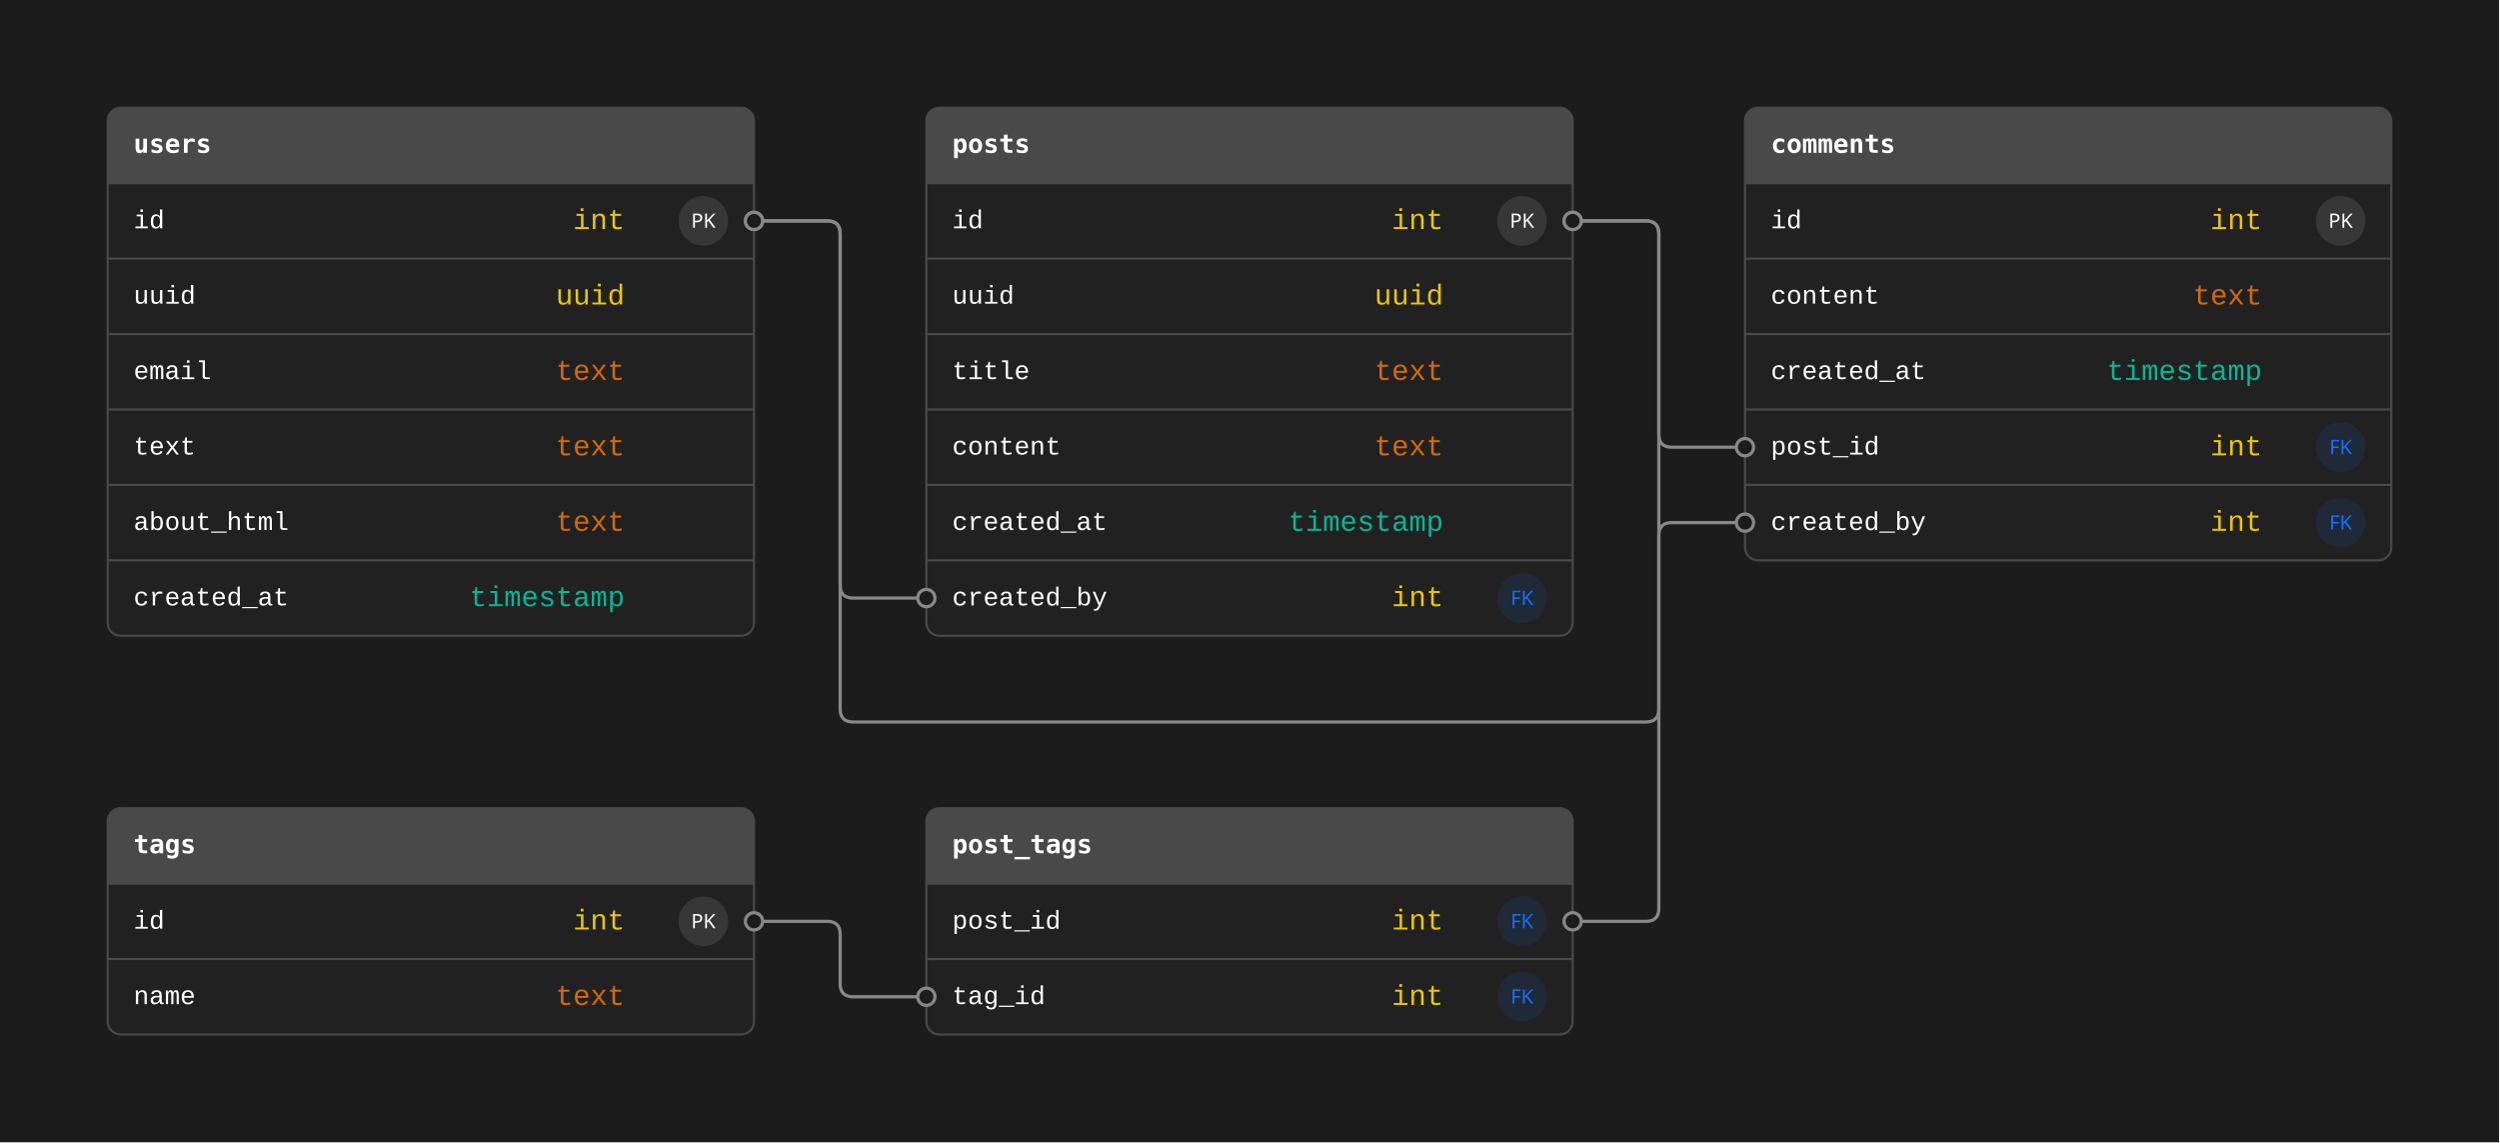
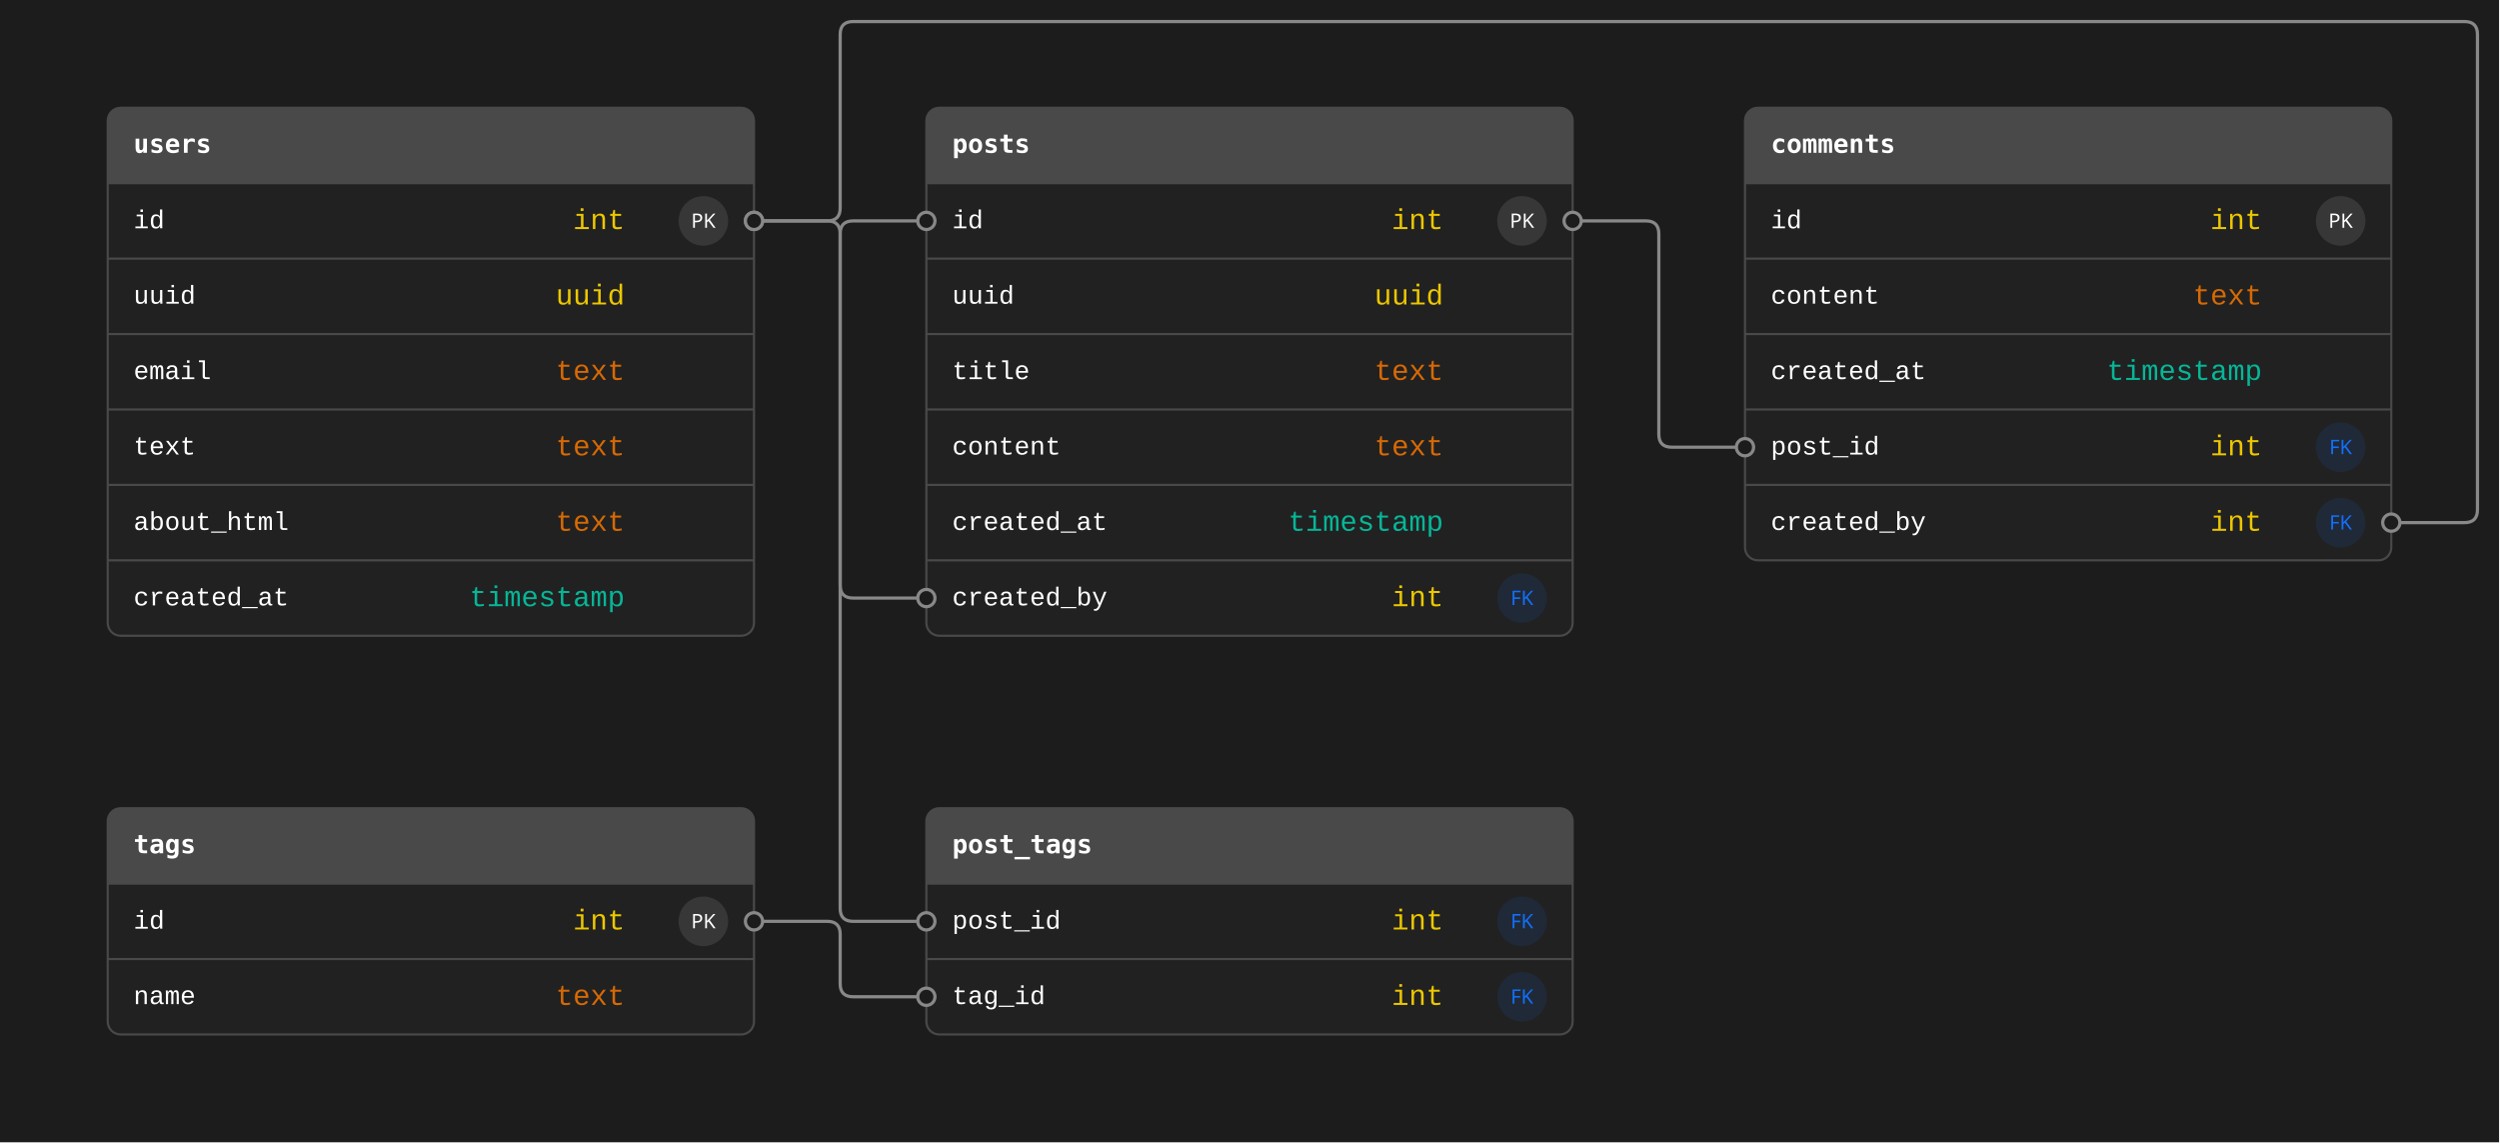
<svg xmlns="http://www.w3.org/2000/svg" viewBox="0, 0, 1160, 530">
  <rect fill="#1C1C1C" height="100%" width="100%" />
  <defs>
    <clipPath id="record-clip-path-0">
      <rect height="245" rx="6" ry="6" width="300" x="50" y="50" />
    </clipPath>
    <clipPath id="record-clip-path-1">
      <rect height="245" rx="6" ry="6" width="300" x="430" y="50" />
    </clipPath>
    <clipPath id="record-clip-path-2">
      <rect height="210" rx="6" ry="6" width="300" x="810" y="50" />
    </clipPath>
    <clipPath id="record-clip-path-3">
      <rect height="105" rx="6" ry="6" width="300" x="50" y="375" />
    </clipPath>
    <clipPath id="record-clip-path-4">
      <rect height="105" rx="6" ry="6" width="300" x="430" y="375" />
    </clipPath>
  </defs>
  <rect fill="#212121" height="245" rx="6" ry="6" stroke="#494949" width="300" x="50" y="50" />
  <rect clip-path="url(#record-clip-path-0)" fill="#494949" height="35" width="300" x="50" y="50" />
  <text dominant-baseline="middle" fill="white" font-family="Monaco,Lucida Console,monospace" font-weight="bold" text-anchor="start" x="62" y="67.5">
users
</text>
  <line stroke="#494949" stroke-width="1" x1="50" x2="350" y1="85" y2="85" />
  <text dominant-baseline="middle" fill="white" font-family="Courier New,monospace" font-weight="lighter" text-anchor="start" x="62" y="102.5">
id
</text>
  <text dominant-baseline="middle" fill="#ECC700" font-family="Courier New,monospace" font-size="small" font-weight="lighter" text-anchor="end" x="290" y="102.5">
int
</text>
  <circle cx="326.5" cy="102.5" fill="#373737" r="11.5" />
  <text dominant-baseline="middle" fill="white" font-family="Trebuchet MS,sans-serif" font-size="xx-small" text-anchor="middle" x="326.5" y="102.5">
PK
</text>
  <line stroke="#494949" stroke-width="1" x1="50" x2="350" y1="120" y2="120" />
  <text dominant-baseline="middle" fill="white" font-family="Courier New,monospace" font-weight="lighter" text-anchor="start" x="62" y="137.5">
uuid
</text>
  <text dominant-baseline="middle" fill="#ECC700" font-family="Courier New,monospace" font-size="small" font-weight="lighter" text-anchor="end" x="290" y="137.5">
uuid
</text>
  <line stroke="#494949" stroke-width="1" x1="50" x2="350" y1="155" y2="155" />
  <text dominant-baseline="middle" fill="white" font-family="Courier New,monospace" font-weight="lighter" text-anchor="start" x="62" y="172.5">
email
</text>
  <text dominant-baseline="middle" fill="#D66905" font-family="Courier New,monospace" font-size="small" font-weight="lighter" text-anchor="end" x="290" y="172.5">
text
</text>
  <line stroke="#494949" stroke-width="1" x1="50" x2="350" y1="190" y2="190" />
  <text dominant-baseline="middle" fill="white" font-family="Courier New,monospace" font-weight="lighter" text-anchor="start" x="62" y="207.5">
text
</text>
  <text dominant-baseline="middle" fill="#D66905" font-family="Courier New,monospace" font-size="small" font-weight="lighter" text-anchor="end" x="290" y="207.5">
text
</text>
  <line stroke="#494949" stroke-width="1" x1="50" x2="350" y1="225" y2="225" />
  <text dominant-baseline="middle" fill="white" font-family="Courier New,monospace" font-weight="lighter" text-anchor="start" x="62" y="242.5">
about_html
</text>
  <text dominant-baseline="middle" fill="#D66905" font-family="Courier New,monospace" font-size="small" font-weight="lighter" text-anchor="end" x="290" y="242.5">
text
</text>
  <line stroke="#494949" stroke-width="1" x1="50" x2="350" y1="260" y2="260" />
  <text dominant-baseline="middle" fill="white" font-family="Courier New,monospace" font-weight="lighter" text-anchor="start" x="62" y="277.5">
created_at
</text>
  <text dominant-baseline="middle" fill="#06B697" font-family="Courier New,monospace" font-size="small" font-weight="lighter" text-anchor="end" x="290" y="277.5">
timestamp
</text>
  <rect fill="#212121" height="245" rx="6" ry="6" stroke="#494949" width="300" x="430" y="50" />
  <rect clip-path="url(#record-clip-path-1)" fill="#494949" height="35" width="300" x="430" y="50" />
  <text dominant-baseline="middle" fill="white" font-family="Monaco,Lucida Console,monospace" font-weight="bold" text-anchor="start" x="442" y="67.5">
posts
</text>
  <line stroke="#494949" stroke-width="1" x1="430" x2="730" y1="85" y2="85" />
  <text dominant-baseline="middle" fill="white" font-family="Courier New,monospace" font-weight="lighter" text-anchor="start" x="442" y="102.5">
id
</text>
  <text dominant-baseline="middle" fill="#ECC700" font-family="Courier New,monospace" font-size="small" font-weight="lighter" text-anchor="end" x="670" y="102.5">
int
</text>
  <circle cx="706.5" cy="102.5" fill="#373737" r="11.5" />
  <text dominant-baseline="middle" fill="white" font-family="Trebuchet MS,sans-serif" font-size="xx-small" text-anchor="middle" x="706.5" y="102.5">
PK
</text>
  <line stroke="#494949" stroke-width="1" x1="430" x2="730" y1="120" y2="120" />
  <text dominant-baseline="middle" fill="white" font-family="Courier New,monospace" font-weight="lighter" text-anchor="start" x="442" y="137.5">
uuid
</text>
  <text dominant-baseline="middle" fill="#ECC700" font-family="Courier New,monospace" font-size="small" font-weight="lighter" text-anchor="end" x="670" y="137.5">
uuid
</text>
  <line stroke="#494949" stroke-width="1" x1="430" x2="730" y1="155" y2="155" />
  <text dominant-baseline="middle" fill="white" font-family="Courier New,monospace" font-weight="lighter" text-anchor="start" x="442" y="172.5">
title
</text>
  <text dominant-baseline="middle" fill="#D66905" font-family="Courier New,monospace" font-size="small" font-weight="lighter" text-anchor="end" x="670" y="172.5">
text
</text>
  <line stroke="#494949" stroke-width="1" x1="430" x2="730" y1="190" y2="190" />
  <text dominant-baseline="middle" fill="white" font-family="Courier New,monospace" font-weight="lighter" text-anchor="start" x="442" y="207.5">
content
</text>
  <text dominant-baseline="middle" fill="#D66905" font-family="Courier New,monospace" font-size="small" font-weight="lighter" text-anchor="end" x="670" y="207.5">
text
</text>
  <line stroke="#494949" stroke-width="1" x1="430" x2="730" y1="225" y2="225" />
  <text dominant-baseline="middle" fill="white" font-family="Courier New,monospace" font-weight="lighter" text-anchor="start" x="442" y="242.5">
created_at
</text>
  <text dominant-baseline="middle" fill="#06B697" font-family="Courier New,monospace" font-size="small" font-weight="lighter" text-anchor="end" x="670" y="242.5">
timestamp
</text>
  <line stroke="#494949" stroke-width="1" x1="430" x2="730" y1="260" y2="260" />
  <text dominant-baseline="middle" fill="white" font-family="Courier New,monospace" font-weight="lighter" text-anchor="start" x="442" y="277.5">
created_by
</text>
  <text dominant-baseline="middle" fill="#ECC700" font-family="Courier New,monospace" font-size="small" font-weight="lighter" text-anchor="end" x="670" y="277.5">
int
</text>
  <circle cx="706.5" cy="277.5" fill="#202937" r="11.5" />
  <text dominant-baseline="middle" fill="#1170FB" font-family="Trebuchet MS,sans-serif" font-size="xx-small" text-anchor="middle" x="706.5" y="277.5">
FK
</text>
  <rect fill="#212121" height="210" rx="6" ry="6" stroke="#494949" width="300" x="810" y="50" />
  <rect clip-path="url(#record-clip-path-2)" fill="#494949" height="35" width="300" x="810" y="50" />
  <text dominant-baseline="middle" fill="white" font-family="Monaco,Lucida Console,monospace" font-weight="bold" text-anchor="start" x="822" y="67.5">
comments
</text>
  <line stroke="#494949" stroke-width="1" x1="810" x2="1110" y1="85" y2="85" />
  <text dominant-baseline="middle" fill="white" font-family="Courier New,monospace" font-weight="lighter" text-anchor="start" x="822" y="102.5">
id
</text>
  <text dominant-baseline="middle" fill="#ECC700" font-family="Courier New,monospace" font-size="small" font-weight="lighter" text-anchor="end" x="1050" y="102.5">
int
</text>
  <circle cx="1086.5" cy="102.5" fill="#373737" r="11.5" />
  <text dominant-baseline="middle" fill="white" font-family="Trebuchet MS,sans-serif" font-size="xx-small" text-anchor="middle" x="1086.5" y="102.5">
PK
</text>
  <line stroke="#494949" stroke-width="1" x1="810" x2="1110" y1="120" y2="120" />
  <text dominant-baseline="middle" fill="white" font-family="Courier New,monospace" font-weight="lighter" text-anchor="start" x="822" y="137.5">
content
</text>
  <text dominant-baseline="middle" fill="#D66905" font-family="Courier New,monospace" font-size="small" font-weight="lighter" text-anchor="end" x="1050" y="137.5">
text
</text>
  <line stroke="#494949" stroke-width="1" x1="810" x2="1110" y1="155" y2="155" />
  <text dominant-baseline="middle" fill="white" font-family="Courier New,monospace" font-weight="lighter" text-anchor="start" x="822" y="172.5">
created_at
</text>
  <text dominant-baseline="middle" fill="#06B697" font-family="Courier New,monospace" font-size="small" font-weight="lighter" text-anchor="end" x="1050" y="172.5">
timestamp
</text>
  <line stroke="#494949" stroke-width="1" x1="810" x2="1110" y1="190" y2="190" />
  <text dominant-baseline="middle" fill="white" font-family="Courier New,monospace" font-weight="lighter" text-anchor="start" x="822" y="207.5">
post_id
</text>
  <text dominant-baseline="middle" fill="#ECC700" font-family="Courier New,monospace" font-size="small" font-weight="lighter" text-anchor="end" x="1050" y="207.5">
int
</text>
  <circle cx="1086.5" cy="207.5" fill="#202937" r="11.5" />
  <text dominant-baseline="middle" fill="#1170FB" font-family="Trebuchet MS,sans-serif" font-size="xx-small" text-anchor="middle" x="1086.5" y="207.5">
FK
</text>
  <line stroke="#494949" stroke-width="1" x1="810" x2="1110" y1="225" y2="225" />
  <text dominant-baseline="middle" fill="white" font-family="Courier New,monospace" font-weight="lighter" text-anchor="start" x="822" y="242.5">
created_by
</text>
  <text dominant-baseline="middle" fill="#ECC700" font-family="Courier New,monospace" font-size="small" font-weight="lighter" text-anchor="end" x="1050" y="242.5">
int
</text>
  <circle cx="1086.5" cy="242.5" fill="#202937" r="11.5" />
  <text dominant-baseline="middle" fill="#1170FB" font-family="Trebuchet MS,sans-serif" font-size="xx-small" text-anchor="middle" x="1086.5" y="242.5">
FK
</text>
  <rect fill="#212121" height="105" rx="6" ry="6" stroke="#494949" width="300" x="50" y="375" />
  <rect clip-path="url(#record-clip-path-3)" fill="#494949" height="35" width="300" x="50" y="375" />
  <text dominant-baseline="middle" fill="white" font-family="Monaco,Lucida Console,monospace" font-weight="bold" text-anchor="start" x="62" y="392.5">
tags
</text>
  <line stroke="#494949" stroke-width="1" x1="50" x2="350" y1="410" y2="410" />
  <text dominant-baseline="middle" fill="white" font-family="Courier New,monospace" font-weight="lighter" text-anchor="start" x="62" y="427.5">
id
</text>
  <text dominant-baseline="middle" fill="#ECC700" font-family="Courier New,monospace" font-size="small" font-weight="lighter" text-anchor="end" x="290" y="427.5">
int
</text>
  <circle cx="326.5" cy="427.5" fill="#373737" r="11.5" />
  <text dominant-baseline="middle" fill="white" font-family="Trebuchet MS,sans-serif" font-size="xx-small" text-anchor="middle" x="326.5" y="427.5">
PK
</text>
  <line stroke="#494949" stroke-width="1" x1="50" x2="350" y1="445" y2="445" />
  <text dominant-baseline="middle" fill="white" font-family="Courier New,monospace" font-weight="lighter" text-anchor="start" x="62" y="462.5">
name
</text>
  <text dominant-baseline="middle" fill="#D66905" font-family="Courier New,monospace" font-size="small" font-weight="lighter" text-anchor="end" x="290" y="462.5">
text
</text>
  <rect fill="#212121" height="105" rx="6" ry="6" stroke="#494949" width="300" x="430" y="375" />
  <rect clip-path="url(#record-clip-path-4)" fill="#494949" height="35" width="300" x="430" y="375" />
  <text dominant-baseline="middle" fill="white" font-family="Monaco,Lucida Console,monospace" font-weight="bold" text-anchor="start" x="442" y="392.5">
post_tags
</text>
  <line stroke="#494949" stroke-width="1" x1="430" x2="730" y1="410" y2="410" />
  <text dominant-baseline="middle" fill="white" font-family="Courier New,monospace" font-weight="lighter" text-anchor="start" x="442" y="427.5">
post_id
</text>
  <text dominant-baseline="middle" fill="#ECC700" font-family="Courier New,monospace" font-size="small" font-weight="lighter" text-anchor="end" x="670" y="427.5">
int
</text>
  <circle cx="706.5" cy="427.5" fill="#202937" r="11.5" />
  <text dominant-baseline="middle" fill="#1170FB" font-family="Trebuchet MS,sans-serif" font-size="xx-small" text-anchor="middle" x="706.5" y="427.5">
FK
</text>
  <line stroke="#494949" stroke-width="1" x1="430" x2="730" y1="445" y2="445" />
  <text dominant-baseline="middle" fill="white" font-family="Courier New,monospace" font-weight="lighter" text-anchor="start" x="442" y="462.5">
tag_id
</text>
  <text dominant-baseline="middle" fill="#ECC700" font-family="Courier New,monospace" font-size="small" font-weight="lighter" text-anchor="end" x="670" y="462.5">
int
</text>
  <circle cx="706.5" cy="462.5" fill="#202937" r="11.5" />
  <text dominant-baseline="middle" fill="#1170FB" font-family="Trebuchet MS,sans-serif" font-size="xx-small" text-anchor="middle" x="706.5" y="462.5">
FK
</text>
  <path d="M430 277.5 L396 277.5 Q390 277.5 390 271.5 L390 108.5 Q390 102.5 384 102.5 L350 102.5" fill="transparent" stroke="#888888" stroke-width="1.5" />
  <circle cx="430" cy="277.5" fill="#1C1C1C" r="4" stroke="#888888" stroke-width="1.5" />
  <circle cx="350" cy="102.5" fill="#1C1C1C" r="4" stroke="#888888" stroke-width="1.5" />
  <path d="M810 207.5 L776 207.5 Q770 207.5 770 201.5 L770 108.5 Q770 102.5 764 102.5 L730 102.5" fill="transparent" stroke="#888888" stroke-width="1.5" />
  <circle cx="810" cy="207.5" fill="#1C1C1C" r="4" stroke="#888888" stroke-width="1.5" />
  <circle cx="730" cy="102.5" fill="#1C1C1C" r="4" stroke="#888888" stroke-width="1.5" />
-   <path d="M810 242.5 L776 242.5 Q770 242.5 770 248.5 L770 277.5 L770 300 L770 329 Q770 335 764 335 L580 335 L396 335 Q390 335 390 329 L390 277.5 L390 108.5 Q390 102.5 384 102.5 L350 102.5" fill="transparent" stroke="#888888" stroke-width="1.5" />
-   <circle cx="810" cy="242.5" fill="#1C1C1C" r="4" stroke="#888888" stroke-width="1.5" />
+   <path d="M1110 242.5 L1144 242.5 Q1150 242.5 1150 236.5 L1150 207.5 L1150 16 Q1150 10 1144 10 L770 10 L396 10 Q390 10 390 16 L390 96.5 Q390 102.5 384 102.5 L350 102.5" fill="transparent" stroke="#888888" stroke-width="1.5" />
+   <circle cx="1110" cy="242.5" fill="#1C1C1C" r="4" stroke="#888888" stroke-width="1.5" />
  <circle cx="350" cy="102.5" fill="#1C1C1C" r="4" stroke="#888888" stroke-width="1.5" />
-   <path d="M730 427.5 L764 427.5 Q770 427.5 770 421.5 L770 335 L770 300 L770 277.5 L770 242.5 L770 207.5 L770 108.5 Q770 102.5 764 102.5 L730 102.5" fill="transparent" stroke="#888888" stroke-width="1.5" />
-   <circle cx="730" cy="427.5" fill="#1C1C1C" r="4" stroke="#888888" stroke-width="1.5" />
-   <circle cx="730" cy="102.5" fill="#1C1C1C" r="4" stroke="#888888" stroke-width="1.5" />
+   <path d="M430 427.5 L396 427.5 Q390 427.5 390 421.5 L390 335 L390 277.5 L390 108.5 Q390 102.5 396 102.5 L430 102.5" fill="transparent" stroke="#888888" stroke-width="1.5" />
+   <circle cx="430" cy="427.5" fill="#1C1C1C" r="4" stroke="#888888" stroke-width="1.5" />
+   <circle cx="430" cy="102.5" fill="#1C1C1C" r="4" stroke="#888888" stroke-width="1.5" />
  <path d="M430 462.5 L396 462.5 Q390 462.5 390 456.5 L390 433.5 Q390 427.5 384 427.5 L350 427.5" fill="transparent" stroke="#888888" stroke-width="1.5" />
  <circle cx="430" cy="462.5" fill="#1C1C1C" r="4" stroke="#888888" stroke-width="1.5" />
  <circle cx="350" cy="427.5" fill="#1C1C1C" r="4" stroke="#888888" stroke-width="1.5" />
</svg>
